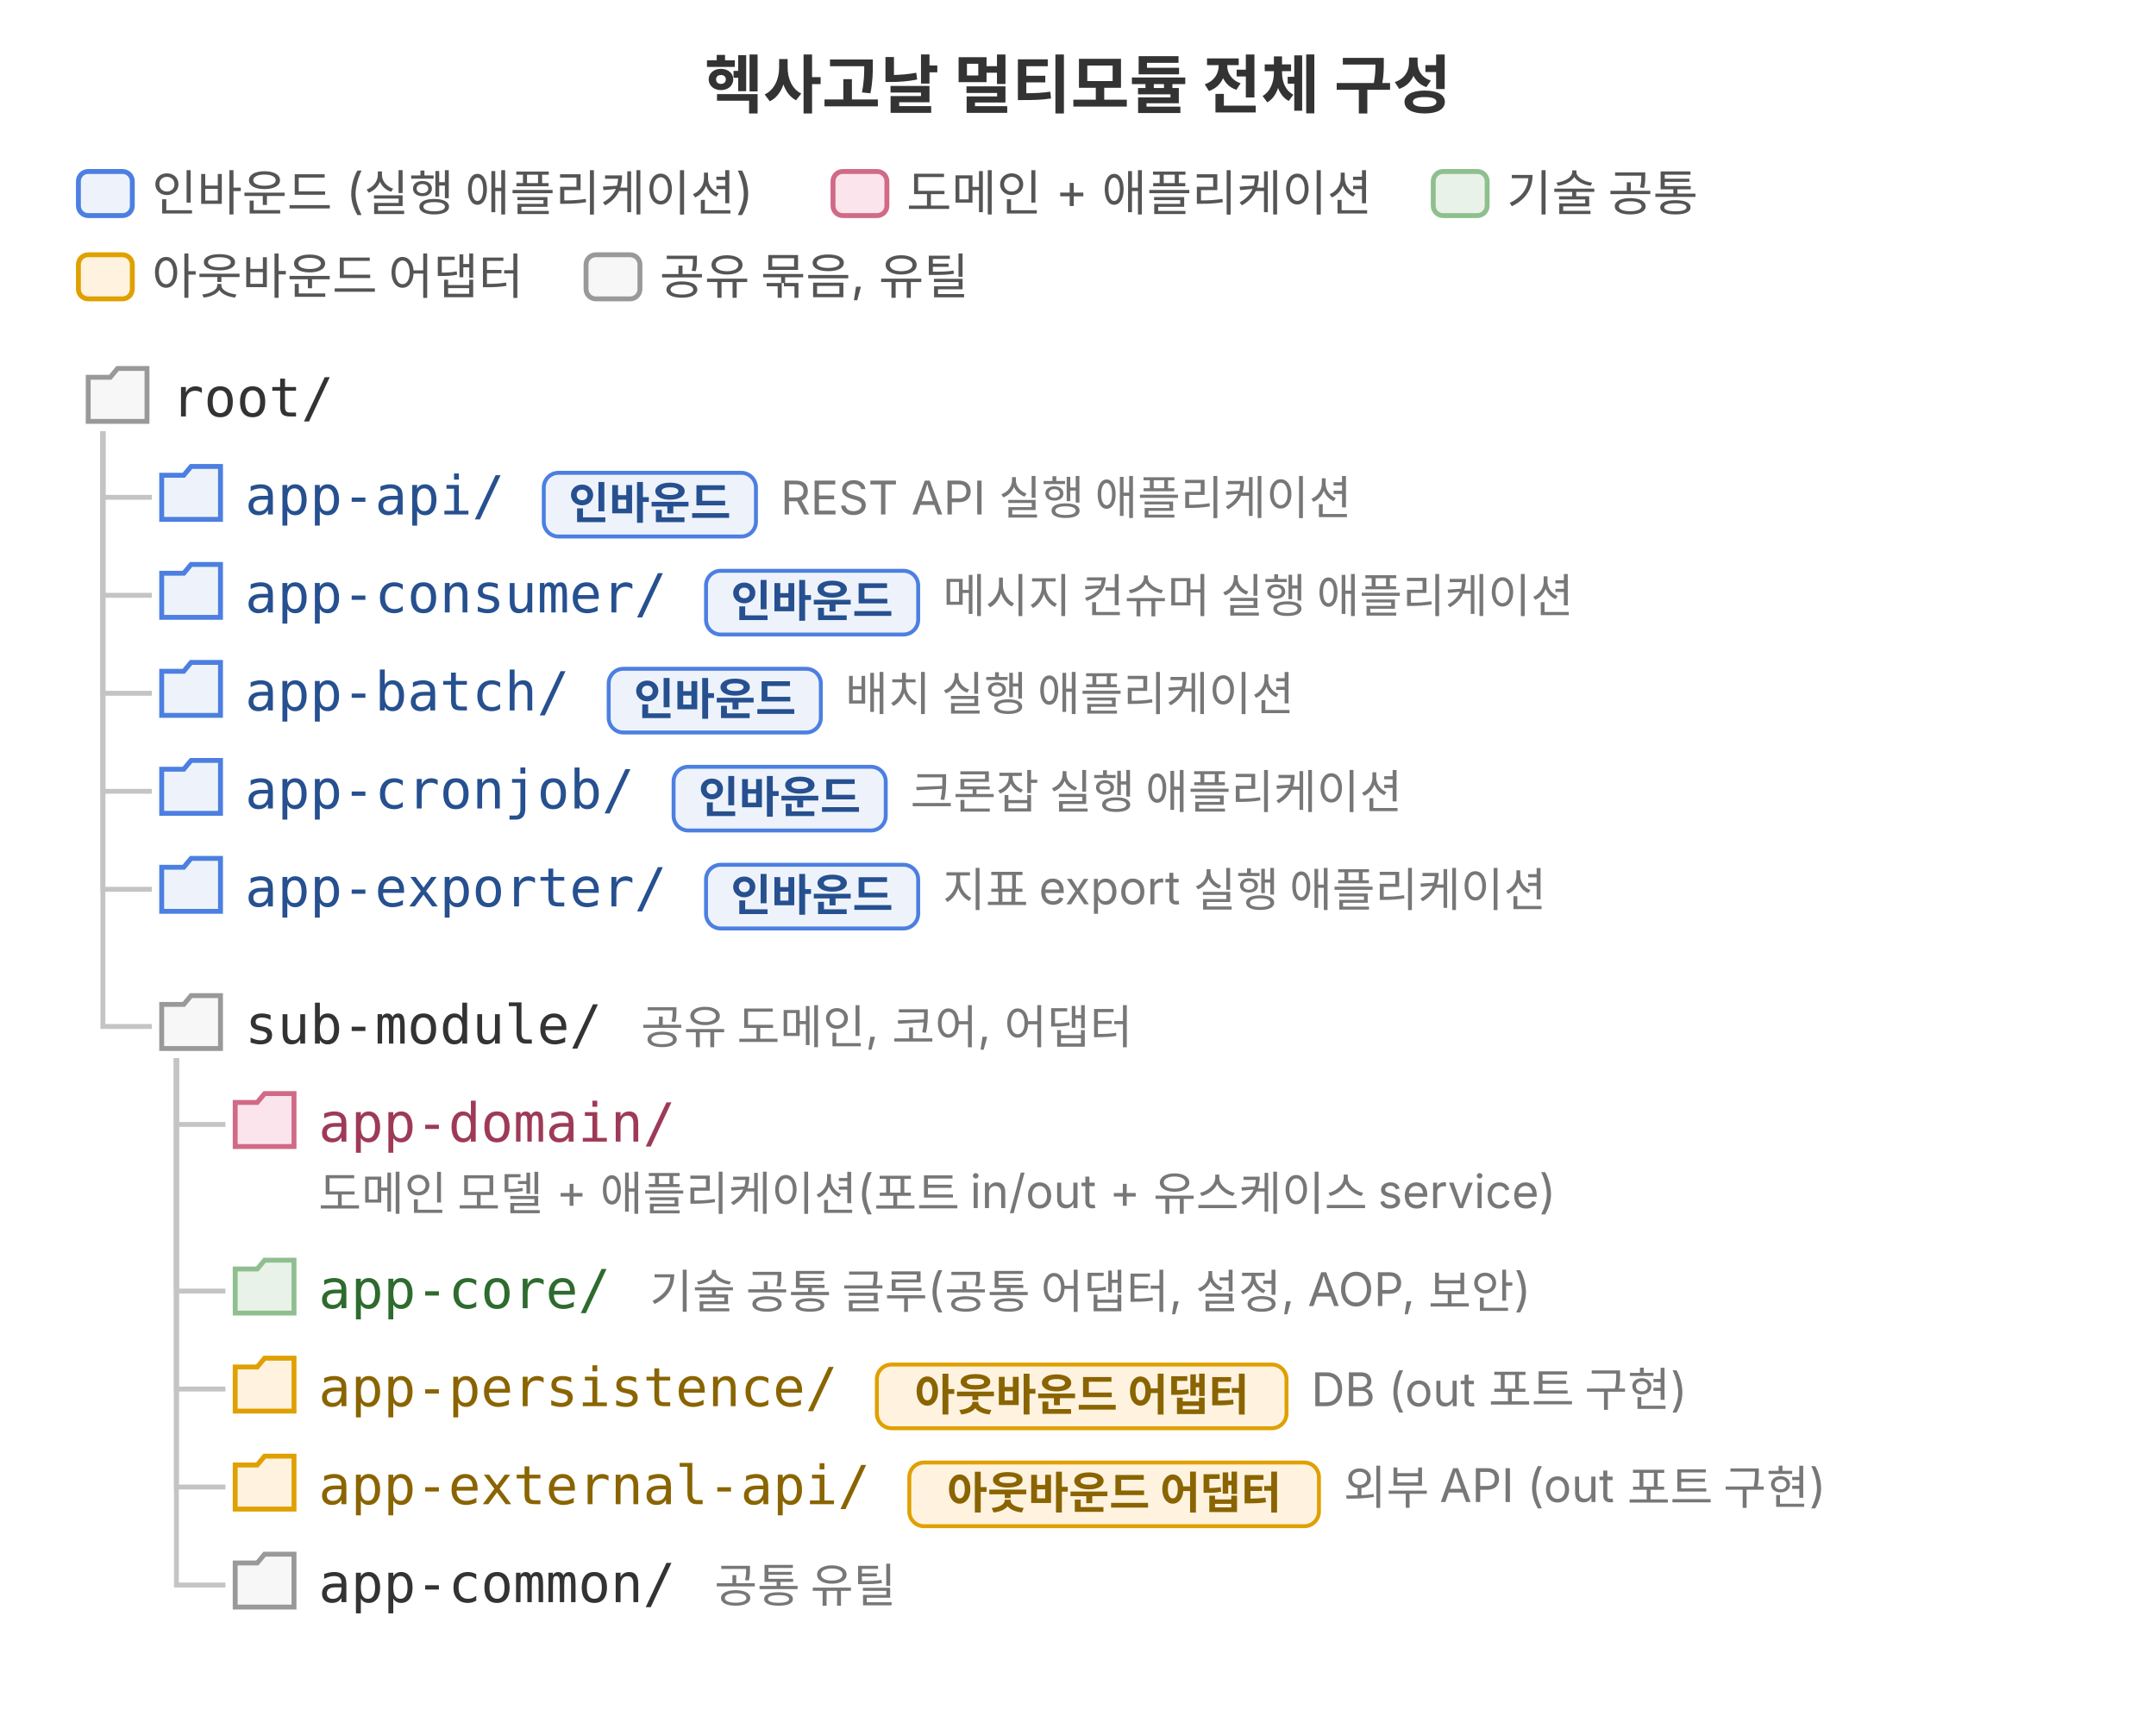
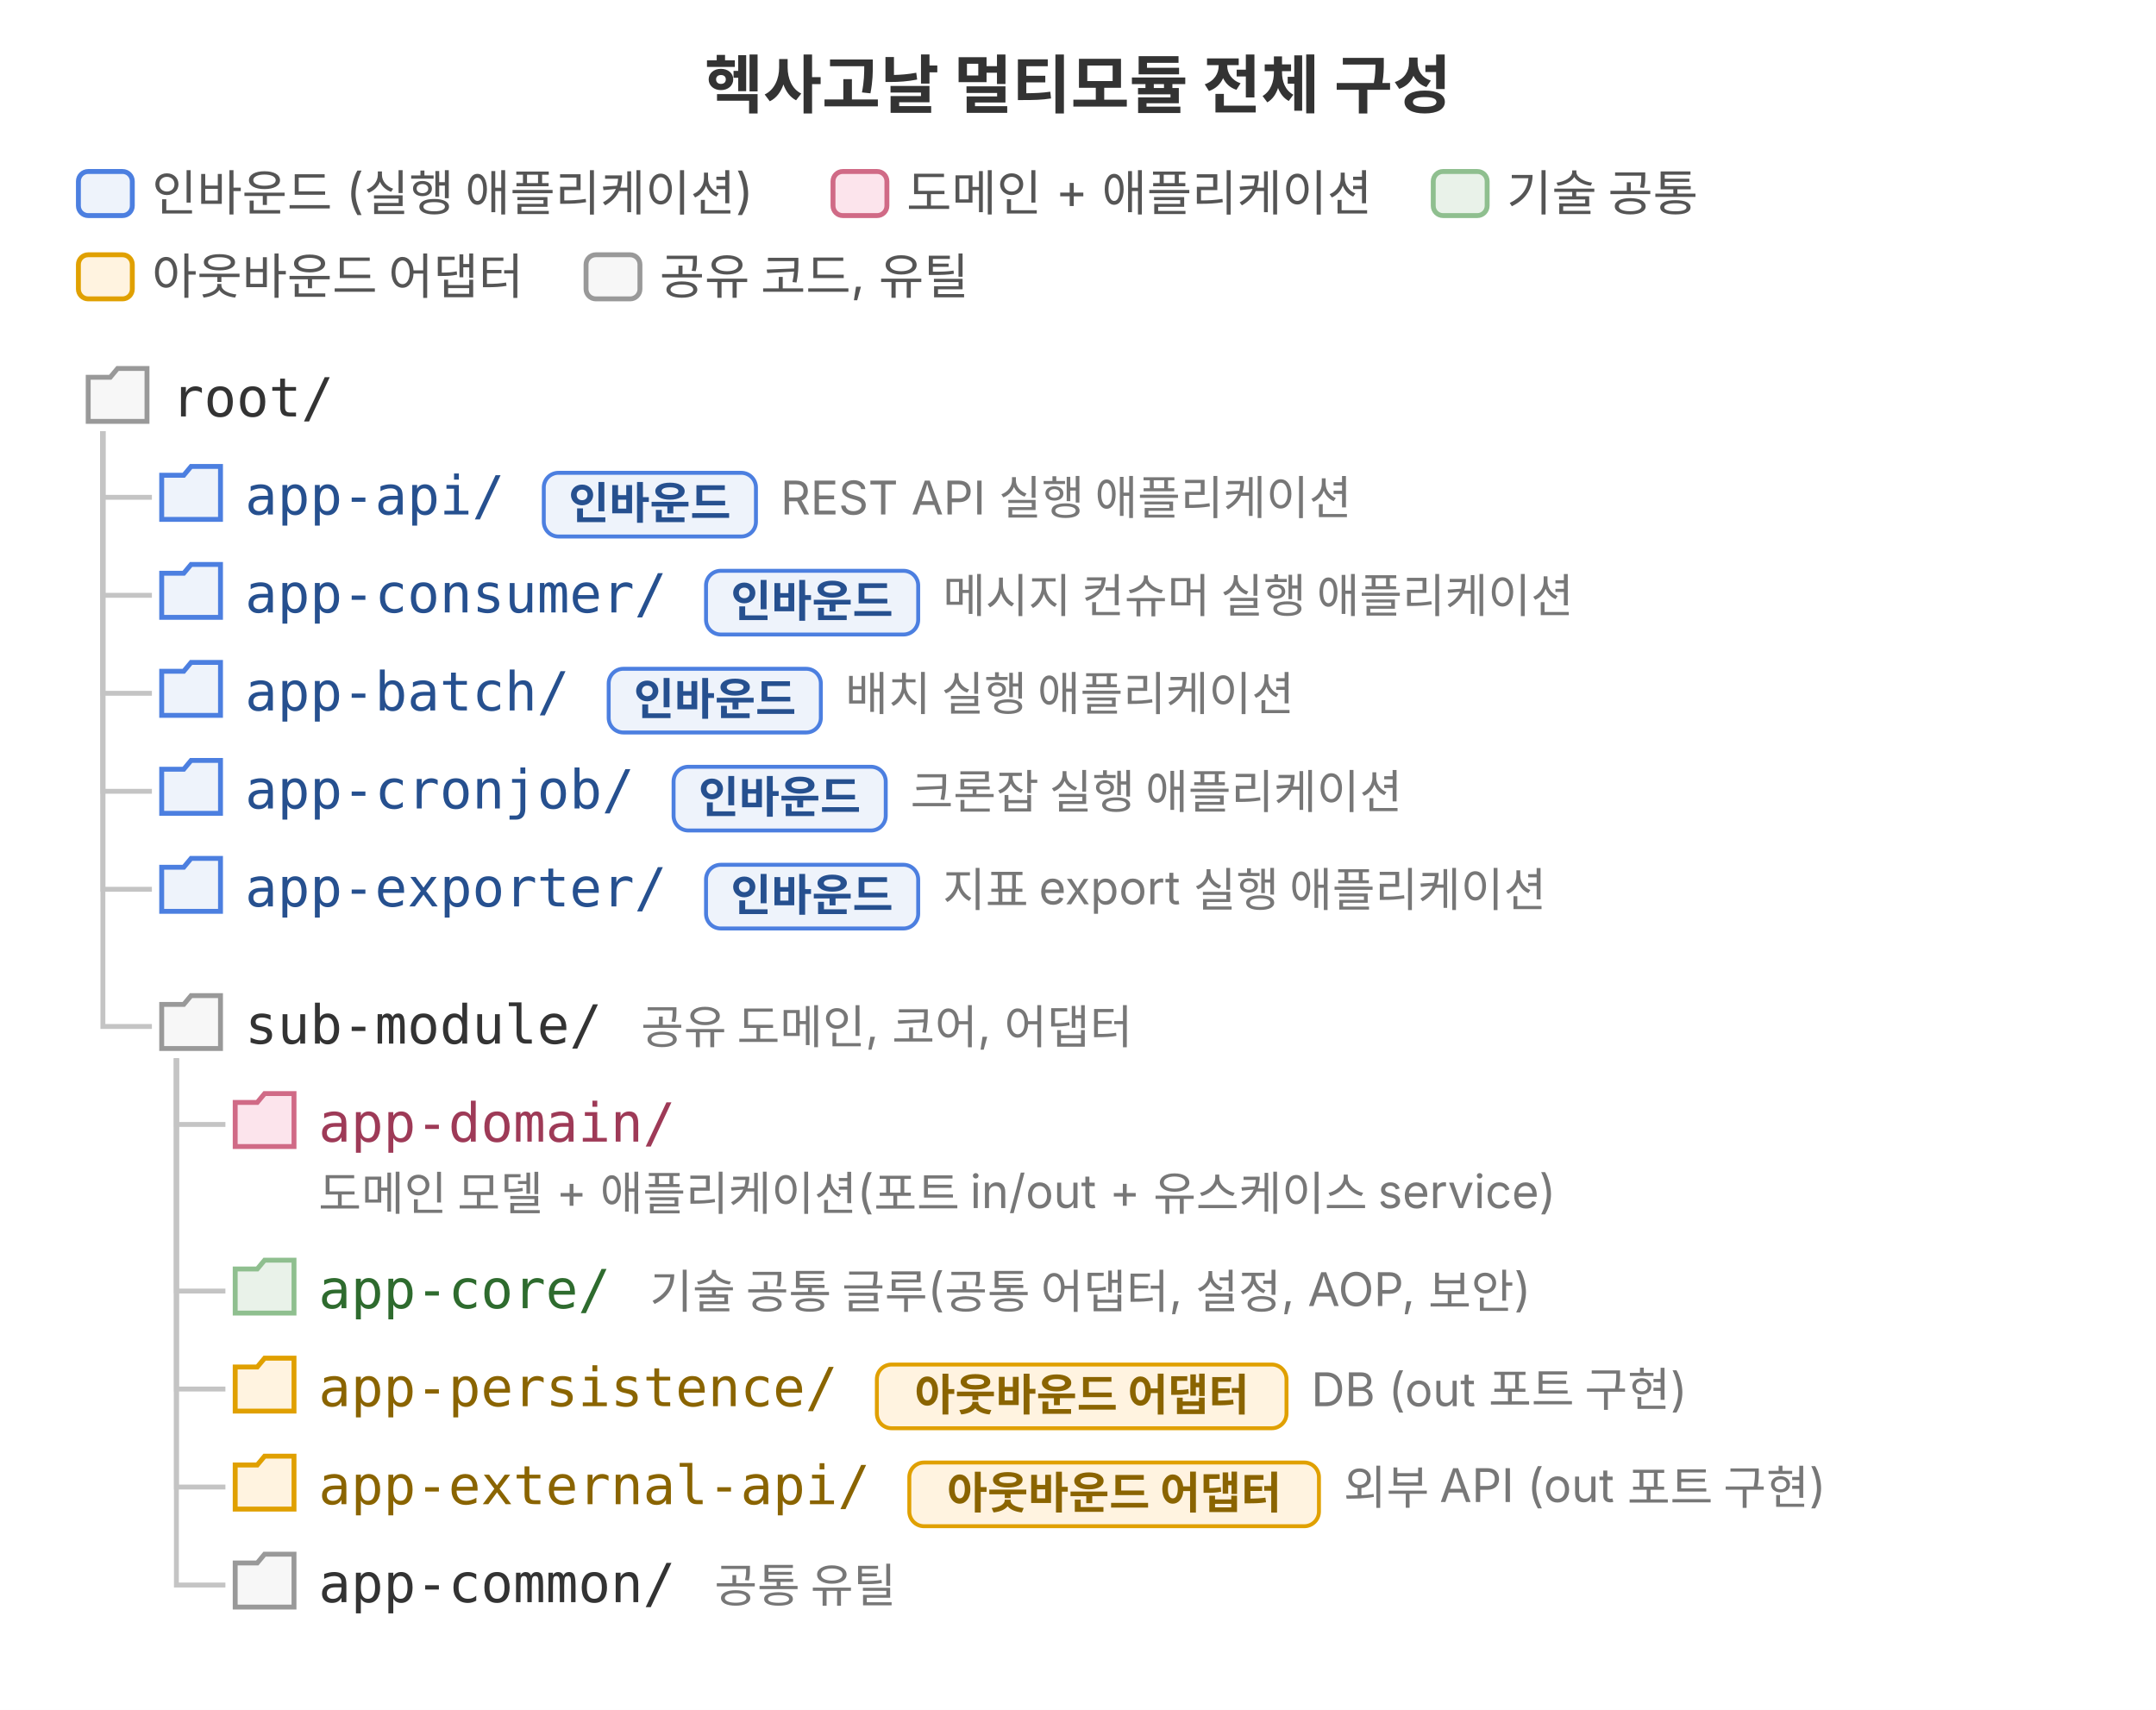
<svg xmlns="http://www.w3.org/2000/svg" width="440" height="349" viewBox="0 0 440 349" font-family="-apple-system, 'Segoe UI', 'Noto Sans KR', sans-serif">
  <defs>
    <marker id="ah" viewBox="0 0 10 10" refX="9" refY="5" markerWidth="7" markerHeight="7" orient="auto-start-reverse">
      <path d="M0,0 L10,5 L0,10 z" fill="#888" />
    </marker>
  </defs>
  <rect x="0" y="0" width="440" height="349" fill="#FFFFFF" />
  <text x="220.0" y="22" font-size="13" fill="#333" text-anchor="middle" font-weight="bold">헥사고날 멀티모듈 전체 구성</text>
  <rect x="16" y="35" width="11" height="9" rx="2" fill="#EEF3FB" stroke="#4C7FE0" />
  <text x="31" y="43" font-size="10" fill="#555" text-anchor="start">인바운드 (실행 애플리케이션)</text>
  <rect x="170.0" y="35" width="11" height="9" rx="2" fill="#FCE4EC" stroke="#D06A86" />
  <text x="185.0" y="43" font-size="10" fill="#555" text-anchor="start">도메인 + 애플리케이션</text>
  <rect x="292.5" y="35" width="11" height="9" rx="2" fill="#E9F2E9" stroke="#8FBF8F" />
  <text x="307.5" y="43" font-size="10" fill="#555" text-anchor="start">기술 공통</text>
  <rect x="16" y="52" width="11" height="9" rx="2" fill="#FFF3E0" stroke="#E0A000" />
  <text x="31" y="60" font-size="10" fill="#555" text-anchor="start">아웃바운드 어댑터</text>
  <rect x="119.6" y="52" width="11" height="9" rx="2" fill="#F7F7F7" stroke="#999999" />
-   <text x="134.6" y="60" font-size="10" fill="#555" text-anchor="start">공유 묶음, 유틸</text>
+   <text x="134.6" y="60" font-size="10" fill="#555" text-anchor="start">공유 코드, 유틸</text>
  <path d="M21,88 V101.5 H31" fill="none" stroke="#C4C4C4" stroke-width="1" />
  <path d="M21,88 V121.5 H31" fill="none" stroke="#C4C4C4" stroke-width="1" />
  <path d="M21,88 V141.5 H31" fill="none" stroke="#C4C4C4" stroke-width="1" />
  <path d="M21,88 V161.5 H31" fill="none" stroke="#C4C4C4" stroke-width="1" />
  <path d="M21,88 V181.5 H31" fill="none" stroke="#C4C4C4" stroke-width="1" />
  <path d="M21,88 V209.5 H31" fill="none" stroke="#C4C4C4" stroke-width="1" />
  <path d="M36,216 V229.5 H46" fill="none" stroke="#C4C4C4" stroke-width="1" />
  <path d="M36,216 V263.5 H46" fill="none" stroke="#C4C4C4" stroke-width="1" />
  <path d="M36,216 V283.5 H46" fill="none" stroke="#C4C4C4" stroke-width="1" />
  <path d="M36,216 V303.5 H46" fill="none" stroke="#C4C4C4" stroke-width="1" />
  <path d="M36,216 V323.5 H46" fill="none" stroke="#C4C4C4" stroke-width="1" />
  <path d="M18,77.0 h4.5 l1.5,-1.8 h6 v10.8 h-12 z" fill="#F7F7F7" stroke="#999999" stroke-width="1" />
  <text x="35" y="85" font-size="11" fill="#333" text-anchor="start" font-family="Menlo, Consolas, monospace">root/</text>
  <path d="M33,97.0 h4.5 l1.5,-1.8 h6 v10.8 h-12 z" fill="#EEF3FB" stroke="#4C7FE0" stroke-width="1" />
  <text x="50" y="105" font-size="11" fill="#26508F" text-anchor="start" font-family="Menlo, Consolas, monospace">app-api/</text>
  <rect x="110.976" y="96.5" width="43.3" height="13" rx="3" fill="#EEF3FB" stroke="#4C7FE0" stroke-width="0.8" />
  <text x="132.6" y="105.9" font-size="9" fill="#26508F" text-anchor="middle" font-weight="bold">인바운드</text>
  <text x="159.3" y="105" font-size="9.5" fill="#777" text-anchor="start">REST API 실행 애플리케이션</text>
  <path d="M33,117.0 h4.5 l1.5,-1.8 h6 v10.8 h-12 z" fill="#EEF3FB" stroke="#4C7FE0" stroke-width="1" />
  <text x="50" y="125" font-size="11" fill="#26508F" text-anchor="start" font-family="Menlo, Consolas, monospace">app-consumer/</text>
  <rect x="144.086" y="116.5" width="43.3" height="13" rx="3" fill="#EEF3FB" stroke="#4C7FE0" stroke-width="0.8" />
  <text x="165.7" y="125.9" font-size="9" fill="#26508F" text-anchor="middle" font-weight="bold">인바운드</text>
  <text x="192.4" y="125" font-size="9.5" fill="#777" text-anchor="start">메시지 컨슈머 실행 애플리케이션</text>
  <path d="M33,137.0 h4.5 l1.5,-1.8 h6 v10.8 h-12 z" fill="#EEF3FB" stroke="#4C7FE0" stroke-width="1" />
  <text x="50" y="145" font-size="11" fill="#26508F" text-anchor="start" font-family="Menlo, Consolas, monospace">app-batch/</text>
  <rect x="124.22" y="136.5" width="43.3" height="13" rx="3" fill="#EEF3FB" stroke="#4C7FE0" stroke-width="0.8" />
  <text x="145.9" y="145.9" font-size="9" fill="#26508F" text-anchor="middle" font-weight="bold">인바운드</text>
  <text x="172.5" y="145" font-size="9.5" fill="#777" text-anchor="start">배치 실행 애플리케이션</text>
  <path d="M33,157.0 h4.5 l1.5,-1.8 h6 v10.8 h-12 z" fill="#EEF3FB" stroke="#4C7FE0" stroke-width="1" />
  <text x="50" y="165" font-size="11" fill="#26508F" text-anchor="start" font-family="Menlo, Consolas, monospace">app-cronjob/</text>
  <rect x="137.464" y="156.5" width="43.3" height="13" rx="3" fill="#EEF3FB" stroke="#4C7FE0" stroke-width="0.8" />
  <text x="159.1" y="165.9" font-size="9" fill="#26508F" text-anchor="middle" font-weight="bold">인바운드</text>
  <text x="185.8" y="165" font-size="9.5" fill="#777" text-anchor="start">크론잡 실행 애플리케이션</text>
  <path d="M33,177.0 h4.5 l1.5,-1.8 h6 v10.8 h-12 z" fill="#EEF3FB" stroke="#4C7FE0" stroke-width="1" />
  <text x="50" y="185" font-size="11" fill="#26508F" text-anchor="start" font-family="Menlo, Consolas, monospace">app-exporter/</text>
  <rect x="144.086" y="176.5" width="43.3" height="13" rx="3" fill="#EEF3FB" stroke="#4C7FE0" stroke-width="0.8" />
  <text x="165.7" y="185.9" font-size="9" fill="#26508F" text-anchor="middle" font-weight="bold">인바운드</text>
  <text x="192.4" y="185" font-size="9.5" fill="#777" text-anchor="start">지표 export 실행 애플리케이션</text>
  <path d="M33,205.0 h4.5 l1.5,-1.8 h6 v10.8 h-12 z" fill="#F7F7F7" stroke="#999999" stroke-width="1" />
  <text x="50" y="213" font-size="11" fill="#333" text-anchor="start" font-family="Menlo, Consolas, monospace">sub-module/</text>
  <text x="130.8" y="213" font-size="9.5" fill="#777" text-anchor="start">공유 도메인, 코어, 어댑터</text>
  <path d="M48,225.0 h4.5 l1.5,-1.8 h6 v10.8 h-12 z" fill="#FCE4EC" stroke="#D06A86" stroke-width="1" />
  <text x="65" y="233" font-size="11" fill="#9E3A57" text-anchor="start" font-family="Menlo, Consolas, monospace">app-domain/</text>
  <text x="65" y="247" font-size="9.5" fill="#777" text-anchor="start">도메인 모델 + 애플리케이션(포트 in/out + 유스케이스 service)</text>
  <path d="M48,259.0 h4.5 l1.5,-1.8 h6 v10.8 h-12 z" fill="#E9F2E9" stroke="#8FBF8F" stroke-width="1" />
  <text x="65" y="267" font-size="11" fill="#2E6B2E" text-anchor="start" font-family="Menlo, Consolas, monospace">app-core/</text>
  <text x="132.6" y="267" font-size="9.5" fill="#777" text-anchor="start">기술 공통 글루(공통 어댑터, 설정, AOP, 보안)</text>
  <path d="M48,279.0 h4.5 l1.5,-1.8 h6 v10.8 h-12 z" fill="#FFF3E0" stroke="#E0A000" stroke-width="1" />
  <text x="65" y="287" font-size="11" fill="#8A6400" text-anchor="start" font-family="Menlo, Consolas, monospace">app-persistence/</text>
  <rect x="178.952" y="278.5" width="83.6" height="13" rx="3" fill="#FFF3E0" stroke="#E0A000" stroke-width="0.8" />
  <text x="220.8" y="287.9" font-size="9" fill="#8A6400" text-anchor="middle" font-weight="bold">아웃바운드 어댑터</text>
  <text x="267.6" y="287" font-size="9.5" fill="#777" text-anchor="start">DB (out 포트 구현)</text>
  <path d="M48,299.0 h4.5 l1.5,-1.8 h6 v10.8 h-12 z" fill="#FFF3E0" stroke="#E0A000" stroke-width="1" />
  <text x="65" y="307" font-size="11" fill="#8A6400" text-anchor="start" font-family="Menlo, Consolas, monospace">app-external-api/</text>
  <rect x="185.574" y="298.5" width="83.6" height="13" rx="3" fill="#FFF3E0" stroke="#E0A000" stroke-width="0.8" />
  <text x="227.4" y="307.9" font-size="9" fill="#8A6400" text-anchor="middle" font-weight="bold">아웃바운드 어댑터</text>
  <text x="274.2" y="307" font-size="9.5" fill="#777" text-anchor="start">외부 API (out 포트 구현)</text>
  <path d="M48,319.0 h4.5 l1.5,-1.8 h6 v10.8 h-12 z" fill="#F7F7F7" stroke="#999999" stroke-width="1" />
  <text x="65" y="327" font-size="11" fill="#333" text-anchor="start" font-family="Menlo, Consolas, monospace">app-common/</text>
  <text x="145.8" y="327" font-size="9.5" fill="#777" text-anchor="start">공통 유틸</text>
</svg>
